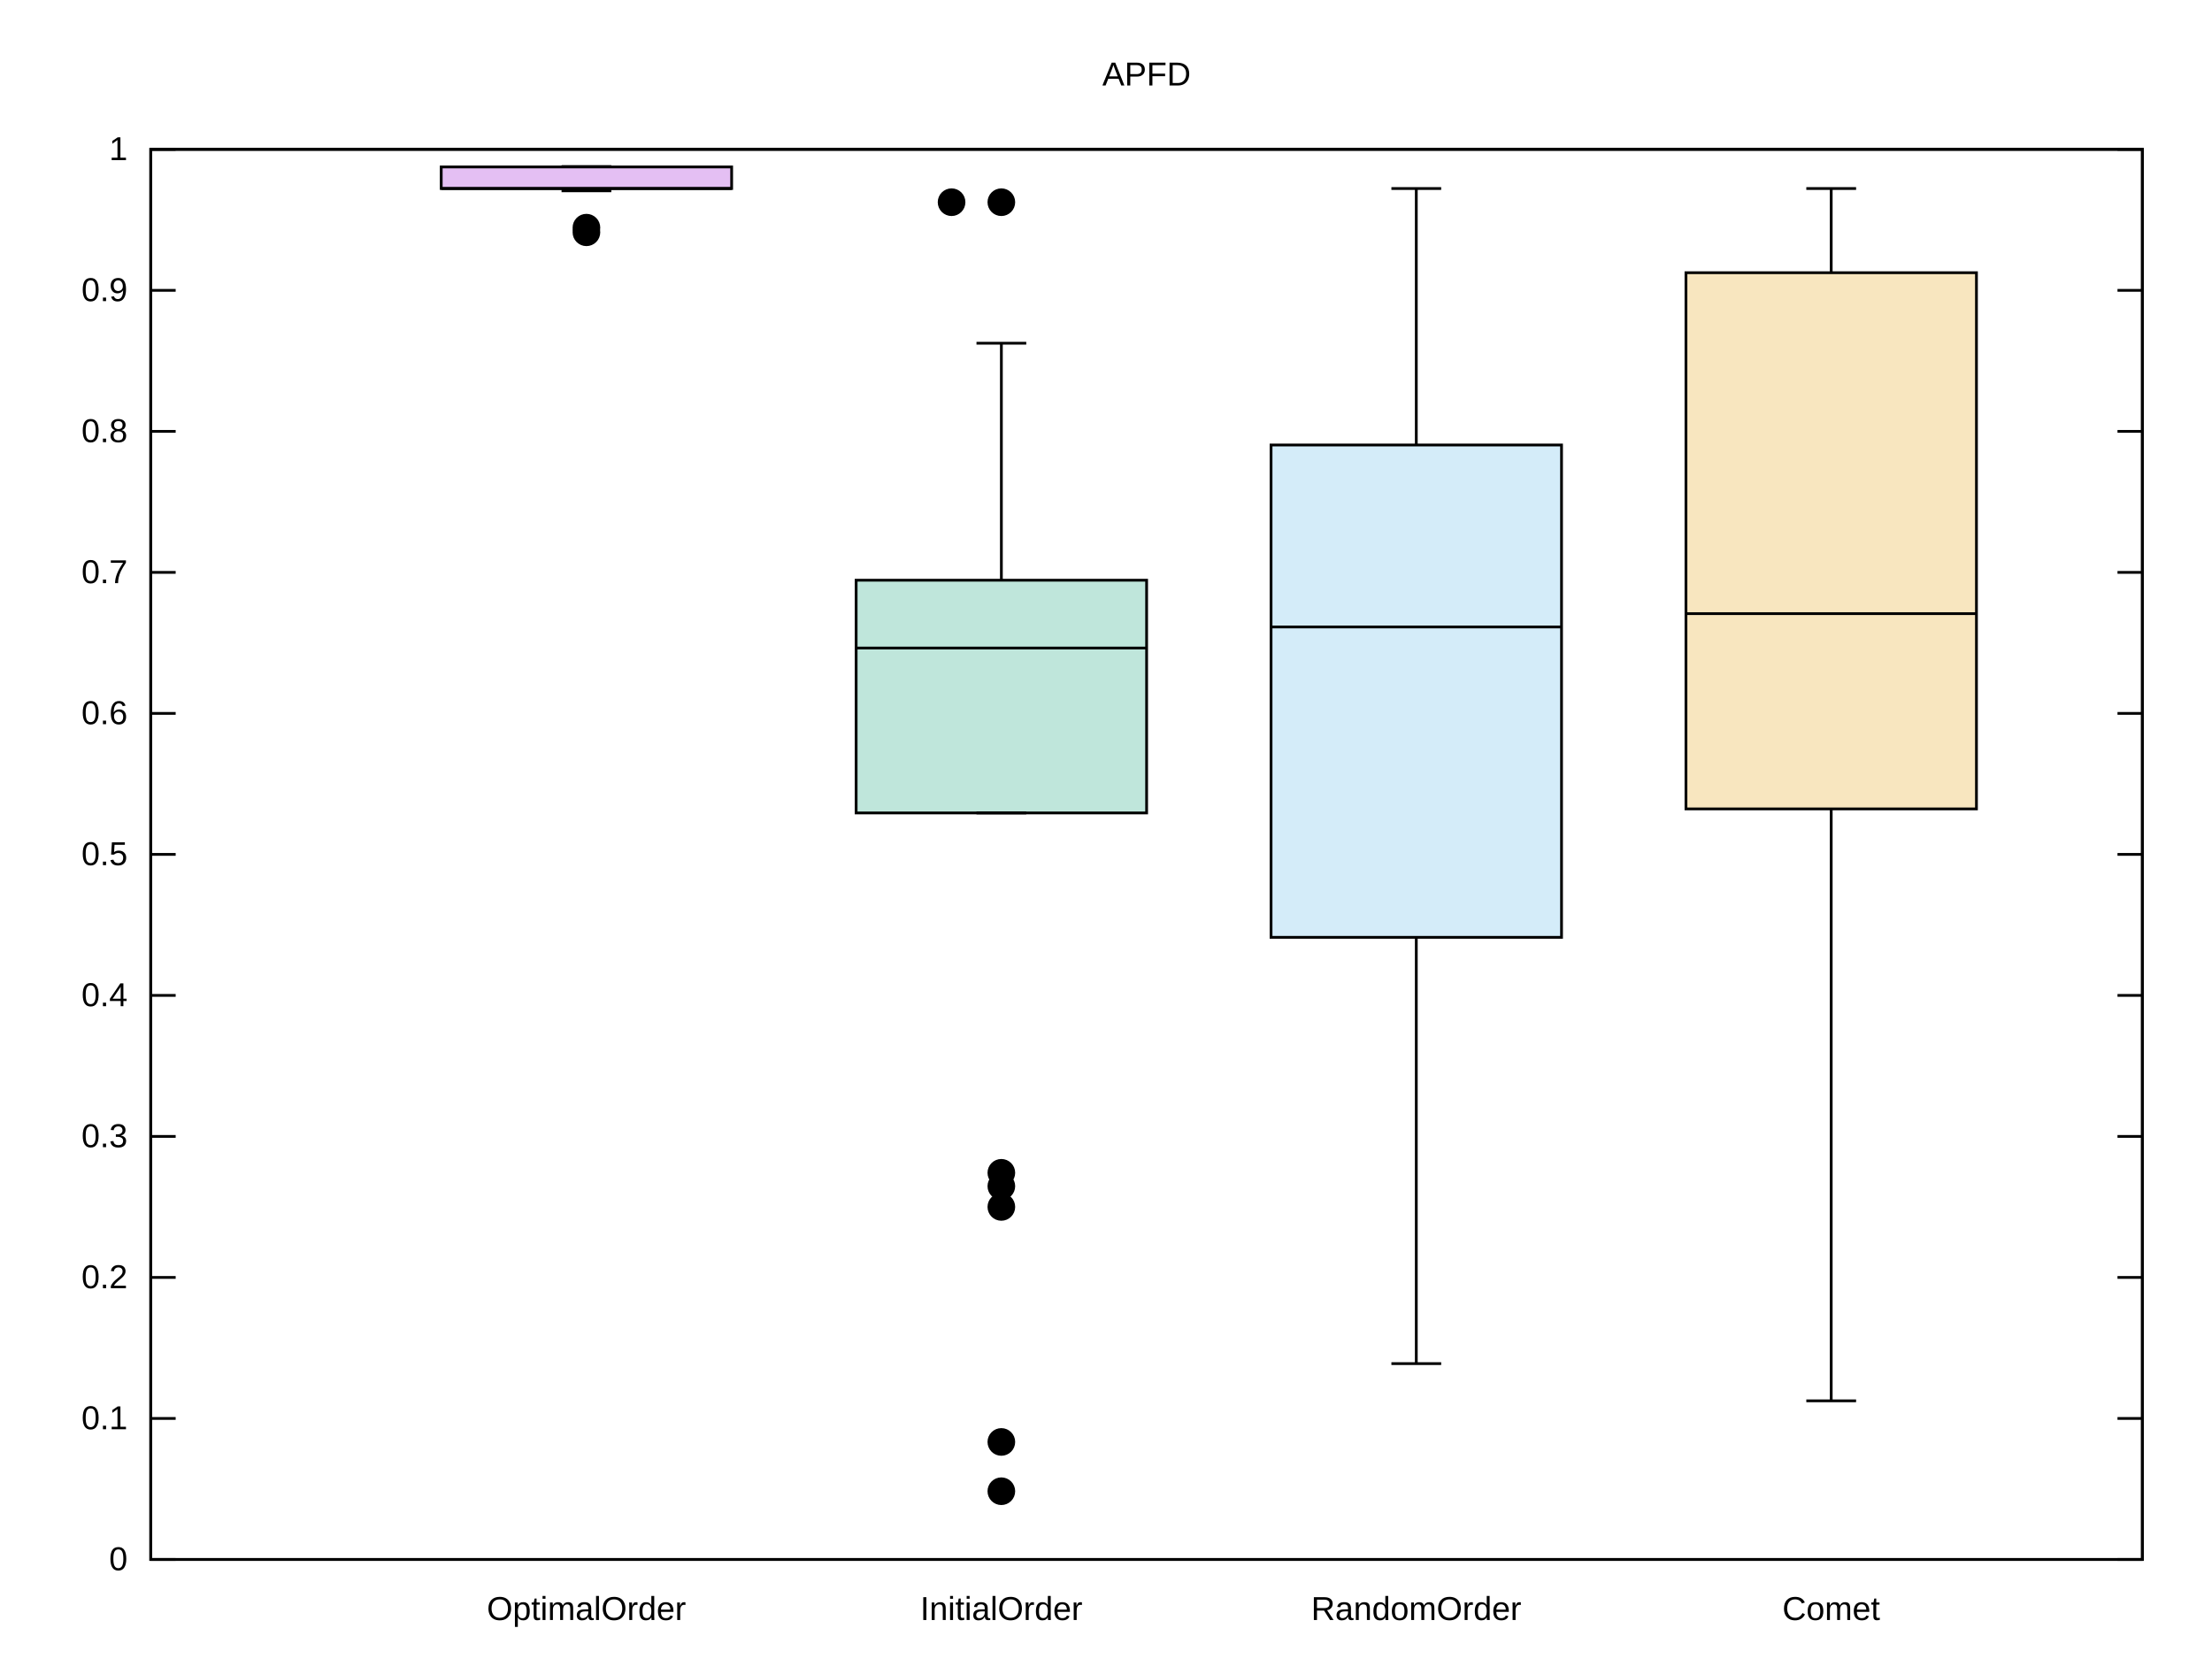
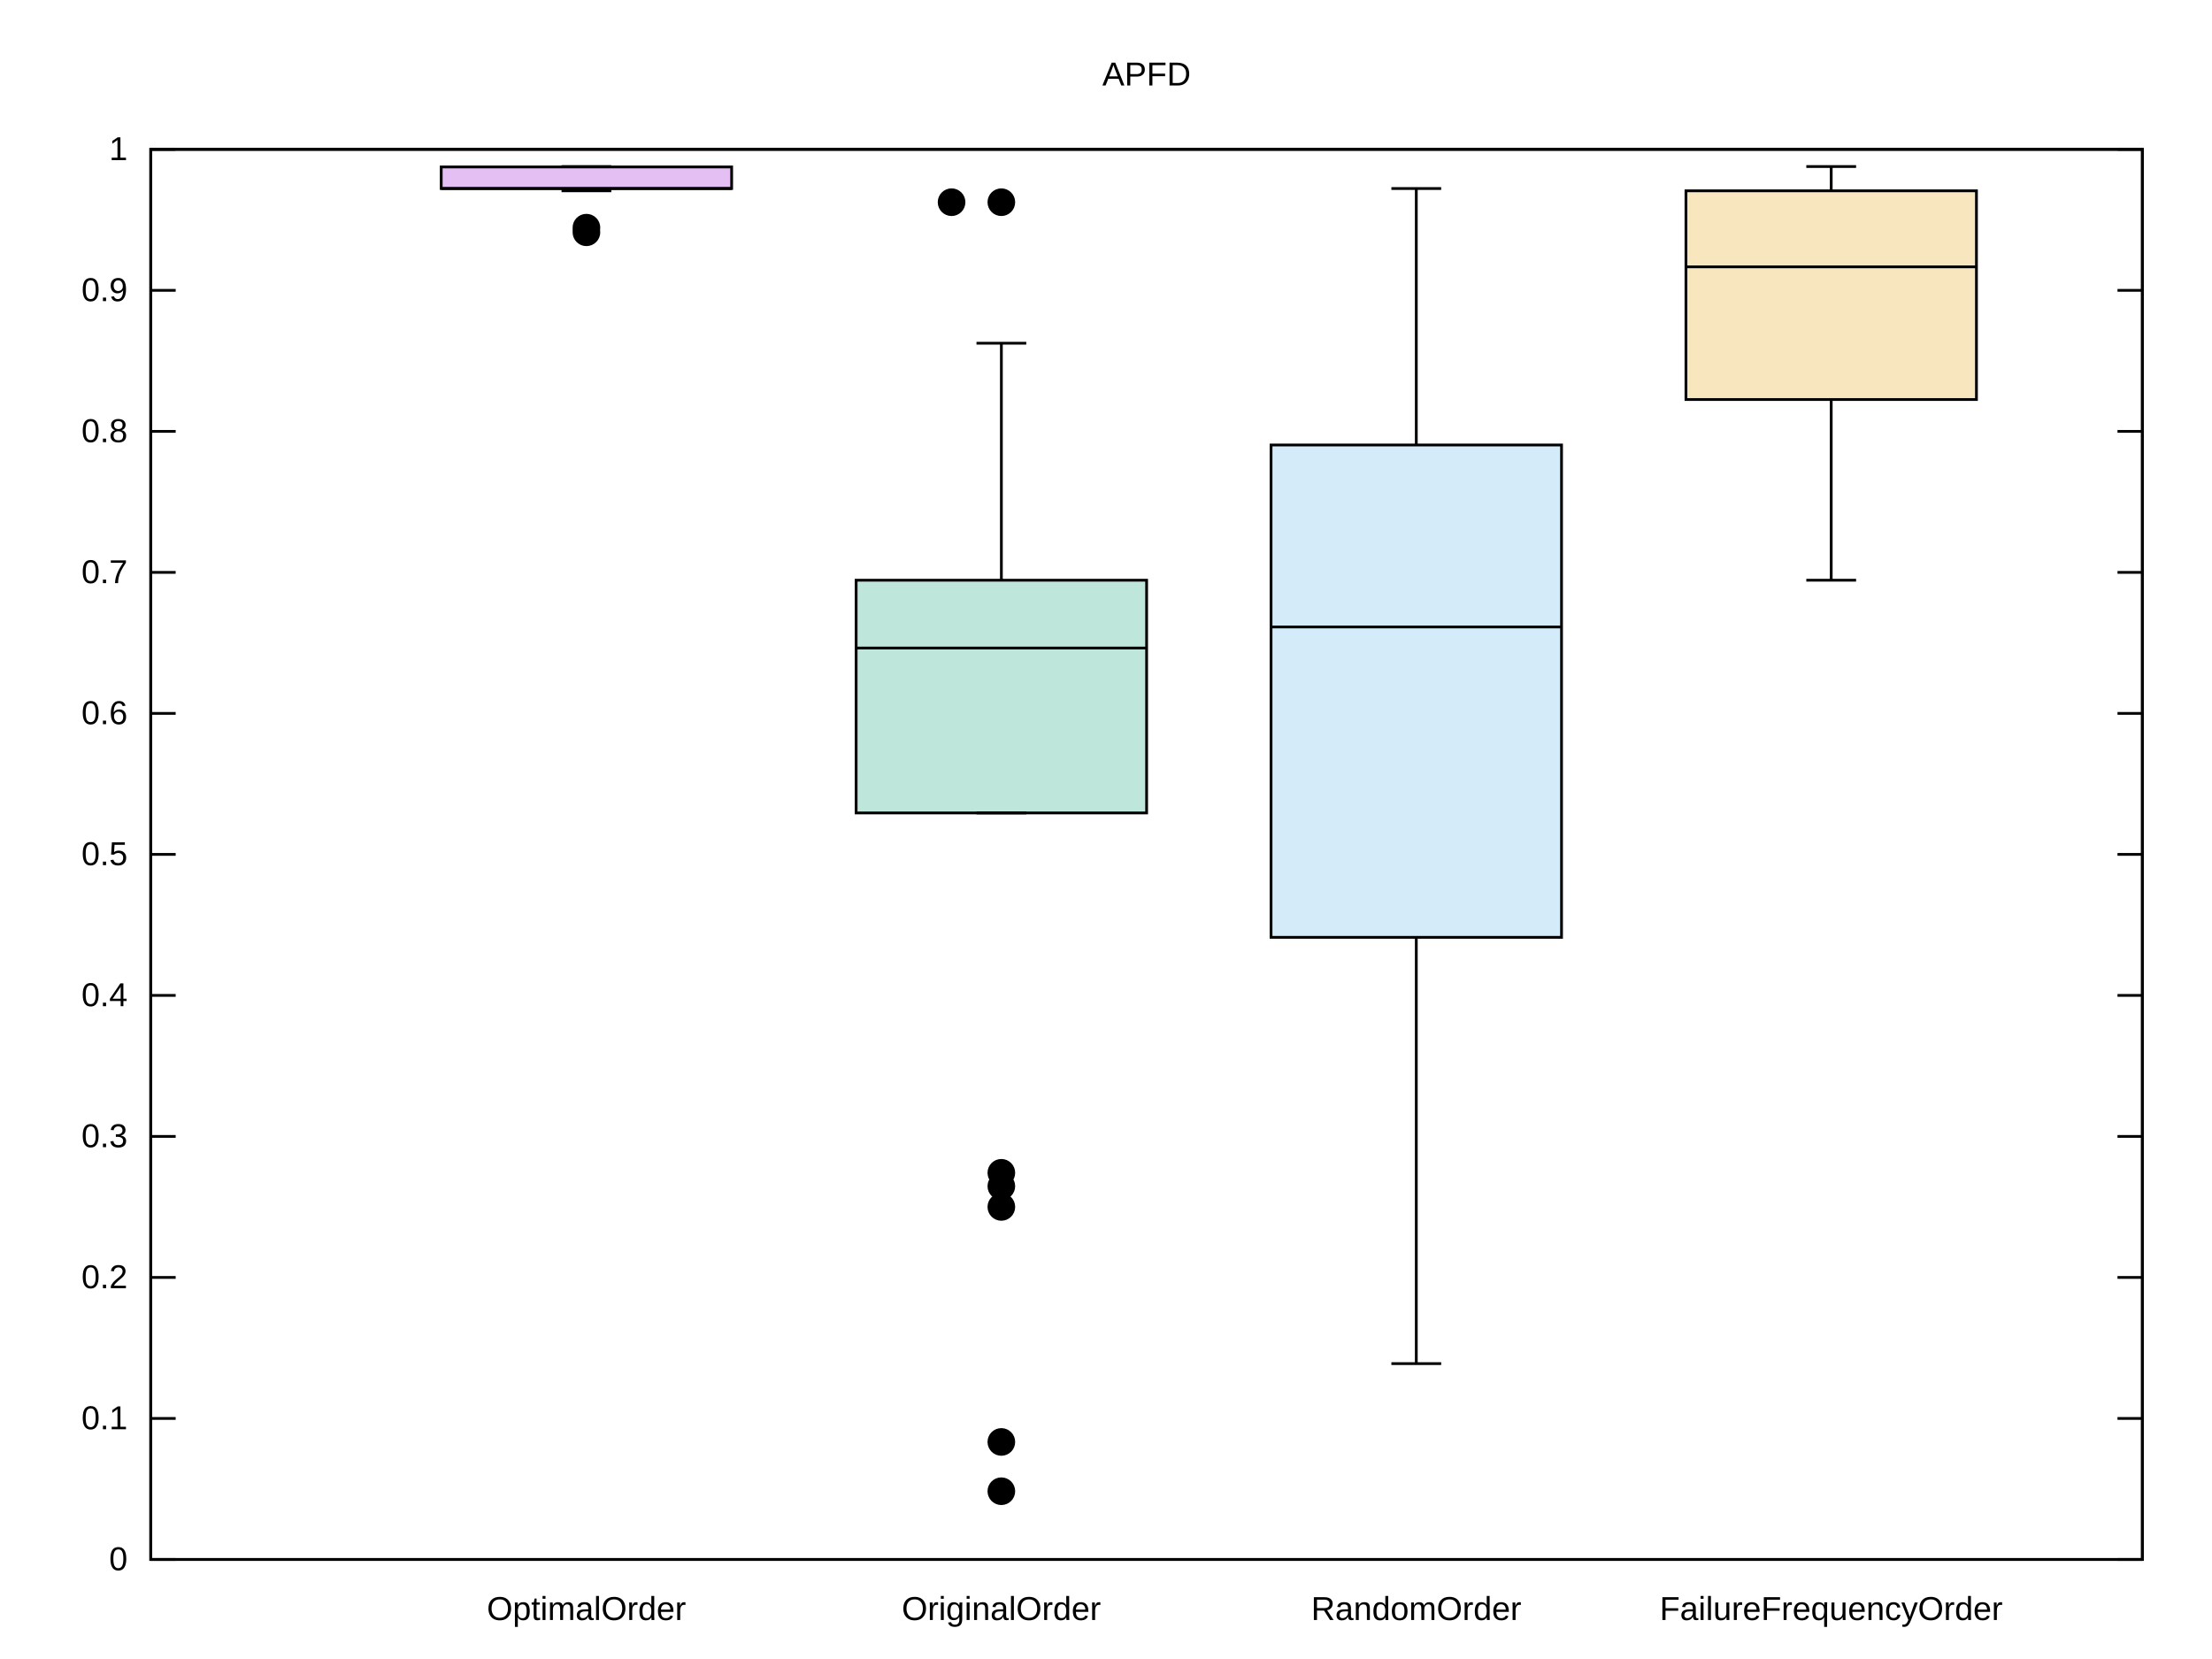
<svg xmlns="http://www.w3.org/2000/svg" xmlns:xlink="http://www.w3.org/1999/xlink" width="800" height="600" viewBox="0 0 800 600">
  <g id="gnuplot_canvas">
    <rect x="0" y="0" width="800" height="600" fill="none" />
    <defs>
      <circle id="gpDot" r="0.5" stroke-width="0.5" stroke="currentColor" />
      <path id="gpPt0" stroke-width="0.222" stroke="currentColor" d="M-1,0 h2 M0,-1 v2" />
      <path id="gpPt1" stroke-width="0.222" stroke="currentColor" d="M-1,-1 L1,1 M1,-1 L-1,1" />
      <path id="gpPt2" stroke-width="0.222" stroke="currentColor" d="M-1,0 L1,0 M0,-1 L0,1 M-1,-1 L1,1 M-1,1 L1,-1" />
      <rect id="gpPt3" stroke-width="0.222" stroke="currentColor" x="-1" y="-1" width="2" height="2" />
      <rect id="gpPt4" stroke-width="0.222" stroke="currentColor" fill="currentColor" x="-1" y="-1" width="2" height="2" />
      <circle id="gpPt5" stroke-width="0.222" stroke="currentColor" cx="0" cy="0" r="1" />
      <use xlink:href="#gpPt5" id="gpPt6" fill="currentColor" stroke="none" />
      <path id="gpPt7" stroke-width="0.222" stroke="currentColor" d="M0,-1.33 L-1.33,0.67 L1.33,0.67 z" />
      <use xlink:href="#gpPt7" id="gpPt8" fill="currentColor" stroke="none" />
      <use xlink:href="#gpPt7" id="gpPt9" stroke="currentColor" transform="rotate(180)" />
      <use xlink:href="#gpPt9" id="gpPt10" fill="currentColor" stroke="none" />
      <use xlink:href="#gpPt3" id="gpPt11" stroke="currentColor" transform="rotate(45)" />
      <use xlink:href="#gpPt11" id="gpPt12" fill="currentColor" stroke="none" />
      <path id="gpPt13" stroke-width="0.222" stroke="currentColor" d="M0,1.330 L1.265,0.411 L0.782,-1.067 L-0.782,-1.076 L-1.265,0.411 z" />
      <use xlink:href="#gpPt13" id="gpPt14" fill="currentColor" stroke="none" />
      <filter id="textbox" filterUnits="objectBoundingBox" x="0" y="0" height="1" width="1">
        <feFlood flood-color="white" flood-opacity="1" result="bgnd" />
        <feComposite in="SourceGraphic" in2="bgnd" operator="atop" />
      </filter>
      <filter id="greybox" filterUnits="objectBoundingBox" x="0" y="0" height="1" width="1">
        <feFlood flood-color="lightgrey" flood-opacity="1" result="grey" />
        <feComposite in="SourceGraphic" in2="grey" operator="atop" />
      </filter>
    </defs>
    <g fill="none" color="white" stroke="currentColor" stroke-width="1.00" stroke-linecap="butt" stroke-linejoin="miter">
</g>
    <g fill="none" color="black" stroke="currentColor" stroke-width="1.00" stroke-linecap="butt" stroke-linejoin="miter">
      <path stroke="black" d="M54.53,564.00 L63.53,564.00 M774.82,564.00 L765.82,564.00  " />
      <g transform="translate(46.14,567.90)" stroke="none" fill="black" font-family="Arial" font-size="12.00" text-anchor="end">
        <text>
          <tspan font-family="Arial"> 0</tspan>
        </text>
      </g>
    </g>
    <g fill="none" color="black" stroke="currentColor" stroke-width="1.00" stroke-linecap="butt" stroke-linejoin="miter">
      <path stroke="black" d="M54.53,513.00 L63.53,513.00 M774.82,513.00 L765.82,513.00  " />
      <g transform="translate(46.14,516.90)" stroke="none" fill="black" font-family="Arial" font-size="12.00" text-anchor="end">
        <text>
          <tspan font-family="Arial"> 0.1</tspan>
        </text>
      </g>
    </g>
    <g fill="none" color="black" stroke="currentColor" stroke-width="1.00" stroke-linecap="butt" stroke-linejoin="miter">
      <path stroke="black" d="M54.53,462.00 L63.53,462.00 M774.82,462.00 L765.82,462.00  " />
      <g transform="translate(46.14,465.90)" stroke="none" fill="black" font-family="Arial" font-size="12.00" text-anchor="end">
        <text>
          <tspan font-family="Arial"> 0.2</tspan>
        </text>
      </g>
    </g>
    <g fill="none" color="black" stroke="currentColor" stroke-width="1.00" stroke-linecap="butt" stroke-linejoin="miter">
      <path stroke="black" d="M54.53,411.00 L63.53,411.00 M774.82,411.00 L765.82,411.00  " />
      <g transform="translate(46.14,414.90)" stroke="none" fill="black" font-family="Arial" font-size="12.00" text-anchor="end">
        <text>
          <tspan font-family="Arial"> 0.3</tspan>
        </text>
      </g>
    </g>
    <g fill="none" color="black" stroke="currentColor" stroke-width="1.00" stroke-linecap="butt" stroke-linejoin="miter">
      <path stroke="black" d="M54.53,360.00 L63.53,360.00 M774.82,360.00 L765.82,360.00  " />
      <g transform="translate(46.14,363.90)" stroke="none" fill="black" font-family="Arial" font-size="12.00" text-anchor="end">
        <text>
          <tspan font-family="Arial"> 0.4</tspan>
        </text>
      </g>
    </g>
    <g fill="none" color="black" stroke="currentColor" stroke-width="1.00" stroke-linecap="butt" stroke-linejoin="miter">
      <path stroke="black" d="M54.53,309.00 L63.53,309.00 M774.82,309.00 L765.82,309.00  " />
      <g transform="translate(46.14,312.90)" stroke="none" fill="black" font-family="Arial" font-size="12.00" text-anchor="end">
        <text>
          <tspan font-family="Arial"> 0.5</tspan>
        </text>
      </g>
    </g>
    <g fill="none" color="black" stroke="currentColor" stroke-width="1.00" stroke-linecap="butt" stroke-linejoin="miter">
      <path stroke="black" d="M54.53,258.01 L63.53,258.01 M774.82,258.01 L765.82,258.01  " />
      <g transform="translate(46.14,261.91)" stroke="none" fill="black" font-family="Arial" font-size="12.00" text-anchor="end">
        <text>
          <tspan font-family="Arial"> 0.6</tspan>
        </text>
      </g>
    </g>
    <g fill="none" color="black" stroke="currentColor" stroke-width="1.00" stroke-linecap="butt" stroke-linejoin="miter">
      <path stroke="black" d="M54.53,207.01 L63.53,207.01 M774.82,207.01 L765.82,207.01  " />
      <g transform="translate(46.14,210.91)" stroke="none" fill="black" font-family="Arial" font-size="12.00" text-anchor="end">
        <text>
          <tspan font-family="Arial"> 0.7</tspan>
        </text>
      </g>
    </g>
    <g fill="none" color="black" stroke="currentColor" stroke-width="1.00" stroke-linecap="butt" stroke-linejoin="miter">
      <path stroke="black" d="M54.53,156.01 L63.53,156.01 M774.82,156.01 L765.82,156.01  " />
      <g transform="translate(46.14,159.91)" stroke="none" fill="black" font-family="Arial" font-size="12.00" text-anchor="end">
        <text>
          <tspan font-family="Arial"> 0.8</tspan>
        </text>
      </g>
    </g>
    <g fill="none" color="black" stroke="currentColor" stroke-width="1.00" stroke-linecap="butt" stroke-linejoin="miter">
      <path stroke="black" d="M54.53,105.01 L63.53,105.01 M774.82,105.01 L765.82,105.01  " />
      <g transform="translate(46.14,108.91)" stroke="none" fill="black" font-family="Arial" font-size="12.00" text-anchor="end">
        <text>
          <tspan font-family="Arial"> 0.9</tspan>
        </text>
      </g>
    </g>
    <g fill="none" color="black" stroke="currentColor" stroke-width="1.00" stroke-linecap="butt" stroke-linejoin="miter">
      <path stroke="black" d="M54.53,54.01 L63.53,54.01 M774.82,54.01 L765.82,54.01  " />
      <g transform="translate(46.14,57.91)" stroke="none" fill="black" font-family="Arial" font-size="12.00" text-anchor="end">
        <text>
          <tspan font-family="Arial"> 1</tspan>
        </text>
      </g>
    </g>
    <g fill="none" color="black" stroke="currentColor" stroke-width="1.00" stroke-linecap="butt" stroke-linejoin="miter">
      <path stroke="black" d="M212.09,564.00  " />
      <g transform="translate(212.09,585.90)" stroke="none" fill="black" font-family="Arial" font-size="12.00" text-anchor="middle">
        <text>
          <tspan font-family="Arial">OptimalOrder</tspan>
        </text>
      </g>
    </g>
    <g fill="none" color="black" stroke="currentColor" stroke-width="1.00" stroke-linecap="butt" stroke-linejoin="miter">
      <path stroke="black" d="M362.15,564.00  " />
      <g transform="translate(362.15,585.90)" stroke="none" fill="black" font-family="Arial" font-size="12.00" text-anchor="middle">
        <text>
-           <tspan font-family="Arial">InitialOrder</tspan>
+           <tspan font-family="Arial">OriginalOrder</tspan>
        </text>
      </g>
    </g>
    <g fill="none" color="black" stroke="currentColor" stroke-width="1.00" stroke-linecap="butt" stroke-linejoin="miter">
      <path stroke="black" d="M512.21,564.00  " />
      <g transform="translate(512.21,585.90)" stroke="none" fill="black" font-family="Arial" font-size="12.00" text-anchor="middle">
        <text>
          <tspan font-family="Arial">RandomOrder</tspan>
        </text>
      </g>
    </g>
    <g fill="none" color="black" stroke="currentColor" stroke-width="1.00" stroke-linecap="butt" stroke-linejoin="miter">
      <path stroke="black" d="M662.27,564.00  " />
      <g transform="translate(662.27,585.90)" stroke="none" fill="black" font-family="Arial" font-size="12.00" text-anchor="middle">
        <text>
-           <tspan font-family="Arial">Comet</tspan>
+           <tspan font-family="Arial">FailureFrequencyOrder</tspan>
        </text>
      </g>
    </g>
    <g fill="none" color="black" stroke="currentColor" stroke-width="1.00" stroke-linecap="butt" stroke-linejoin="miter">
</g>
    <g fill="none" color="black" stroke="currentColor" stroke-width="1.00" stroke-linecap="butt" stroke-linejoin="miter">
      <path stroke="black" d="M54.53,54.01 L54.53,564.00 L774.82,564.00 L774.82,54.01 L54.53,54.01 Z  " />
    </g>
    <g fill="none" color="black" stroke="currentColor" stroke-width="1.00" stroke-linecap="butt" stroke-linejoin="miter">
</g>
    <g id="gnuplot_plot_1">
      <g fill="none" color="black" stroke="currentColor" stroke-width="1.00" stroke-linecap="butt" stroke-linejoin="miter">
</g>
      <g fill="none" color="black" stroke="currentColor" stroke-width="1.00" stroke-linecap="butt" stroke-linejoin="miter">
        <g stroke="none" shape-rendering="crispEdges">
          <polygon fill="rgb(148,   0, 211)" fill-opacity="0.25" points="159.57,68.18 264.61,68.18 264.61,60.38 159.57,60.38 " />
        </g>
        <path stroke="black" d="M159.57,68.18 L264.61,68.18 L264.61,60.38 L159.57,60.38 L159.57,68.18 Z  " />
        <path stroke="black" d="M159.57,68.18 L264.61,68.18 M212.09,69.01 L212.09,68.18 M212.09,60.38 L212.09,60.23 M203.09,60.23 L221.09,60.23   M203.09,69.01 L221.09,69.01  " />
        <use xlink:href="#gpPt6" transform="translate(212.09,84.01) scale(4.50)" color="black" />
        <use xlink:href="#gpPt6" transform="translate(212.09,82.34) scale(4.50)" color="black" />
      </g>
    </g>
    <g id="gnuplot_plot_2">
      <g fill="none" color="black" stroke="currentColor" stroke-width="1.00" stroke-linecap="butt" stroke-linejoin="miter">
</g>
      <g fill="none" color="black" stroke="currentColor" stroke-width="1.00" stroke-linecap="butt" stroke-linejoin="miter">
        <g stroke="none" shape-rendering="crispEdges">
          <polygon fill="rgb(  0, 158, 115)" fill-opacity="0.25" points="309.63,294.01 414.69,294.01 414.69,209.84 309.63,209.84 " />
        </g>
        <path stroke="black" d="M309.63,294.01 L414.69,294.01 L414.69,209.84 L309.63,209.84 L309.63,294.01 Z  " />
        <path stroke="black" d="M309.63,234.37 L414.69,234.37 M362.16,294.01 M362.16,209.84 L362.16,124.13 M353.16,124.13 L371.16,124.13 M353.16,294.01   L371.16,294.01  " />
        <use xlink:href="#gpPt6" transform="translate(362.15,539.32) scale(4.50)" color="black" />
        <use xlink:href="#gpPt6" transform="translate(362.15,521.50) scale(4.50)" color="black" />
        <use xlink:href="#gpPt6" transform="translate(362.15,436.50) scale(4.50)" color="black" />
        <use xlink:href="#gpPt6" transform="translate(362.15,429.00) scale(4.50)" color="black" />
        <use xlink:href="#gpPt6" transform="translate(362.15,424.16) scale(4.50)" color="black" />
        <use xlink:href="#gpPt6" transform="translate(362.15,73.13) scale(4.50)" color="black" />
        <use xlink:href="#gpPt6" transform="translate(344.15,73.13) scale(4.50)" color="black" />
      </g>
    </g>
    <g id="gnuplot_plot_3">
      <g fill="none" color="black" stroke="currentColor" stroke-width="1.00" stroke-linecap="butt" stroke-linejoin="miter">
</g>
      <g fill="none" color="black" stroke="currentColor" stroke-width="1.00" stroke-linecap="butt" stroke-linejoin="miter">
        <g stroke="none" shape-rendering="crispEdges">
          <polygon fill="rgb( 86, 180, 233)" fill-opacity="0.25" points="459.69,339.00 564.75,339.00 564.75,160.94 459.69,160.94 " />
        </g>
        <path stroke="black" d="M459.69,339.00 L564.75,339.00 L564.75,160.94 L459.69,160.94 L459.69,339.00 Z  " />
        <path stroke="black" d="M459.69,226.75 L564.75,226.75 M512.22,493.17 L512.22,339.00 M512.22,160.94 L512.22,68.18 M503.22,68.18 L521.22,68.18   M503.22,493.17 L521.22,493.17  " />
      </g>
    </g>
    <g id="gnuplot_plot_4">
      <g fill="none" color="black" stroke="currentColor" stroke-width="1.00" stroke-linecap="butt" stroke-linejoin="miter">
</g>
      <g fill="none" color="black" stroke="currentColor" stroke-width="1.00" stroke-linecap="butt" stroke-linejoin="miter">
        <g stroke="none" shape-rendering="crispEdges">
-           <polygon fill="rgb(230, 159,   0)" fill-opacity="0.25" points="609.75,292.55 714.81,292.55 714.81,98.63 609.75,98.63 " />
-         </g>
-         <path stroke="black" d="M609.75,292.55 L714.81,292.55 L714.81,98.63 L609.75,98.63 L609.75,292.55 Z  " />
-         <path stroke="black" d="M609.75,221.93 L714.81,221.93 M662.28,506.63 L662.28,292.55 M662.28,98.63 L662.28,68.18 M653.28,68.18 L671.28,68.18   M653.28,506.63 L671.28,506.63  " />
+           <polygon fill="rgb(230, 159,   0)" fill-opacity="0.25" points="609.75,144.49 714.81,144.49 714.81,69.01 609.75,69.01 " />
+         </g>
+         <path stroke="black" d="M609.75,144.49 L714.81,144.49 L714.81,69.01 L609.75,69.01 L609.75,144.49 Z  " />
+         <path stroke="black" d="M609.75,96.51 L714.81,96.51 M662.28,209.84 L662.28,144.49 M662.28,69.01 L662.28,60.23 M653.28,60.23 L671.28,60.23   M653.28,209.84 L671.28,209.84  " />
      </g>
    </g>
    <g fill="none" color="white" stroke="black" stroke-width="2.00" stroke-linecap="butt" stroke-linejoin="miter">
</g>
    <g fill="none" color="black" stroke="currentColor" stroke-width="2.00" stroke-linecap="butt" stroke-linejoin="miter">
</g>
    <g fill="none" color="black" stroke="black" stroke-width="1.00" stroke-linecap="butt" stroke-linejoin="miter">
</g>
    <g fill="none" color="black" stroke="currentColor" stroke-width="1.00" stroke-linecap="butt" stroke-linejoin="miter">
      <path stroke="black" d="M54.53,54.01 L54.53,564.00 L774.82,564.00 L774.82,54.01 L54.53,54.01 Z  " />
    </g>
    <g fill="none" color="black" stroke="currentColor" stroke-width="1.00" stroke-linecap="butt" stroke-linejoin="miter">
      <g transform="translate(414.67,30.91)" stroke="none" fill="black" font-family="Arial" font-size="12.00" text-anchor="middle">
        <text>
          <tspan font-family="Arial">APFD</tspan>
        </text>
      </g>
    </g>
    <g fill="none" color="black" stroke="currentColor" stroke-width="1.00" stroke-linecap="butt" stroke-linejoin="miter">
</g>
  </g>
</svg>
